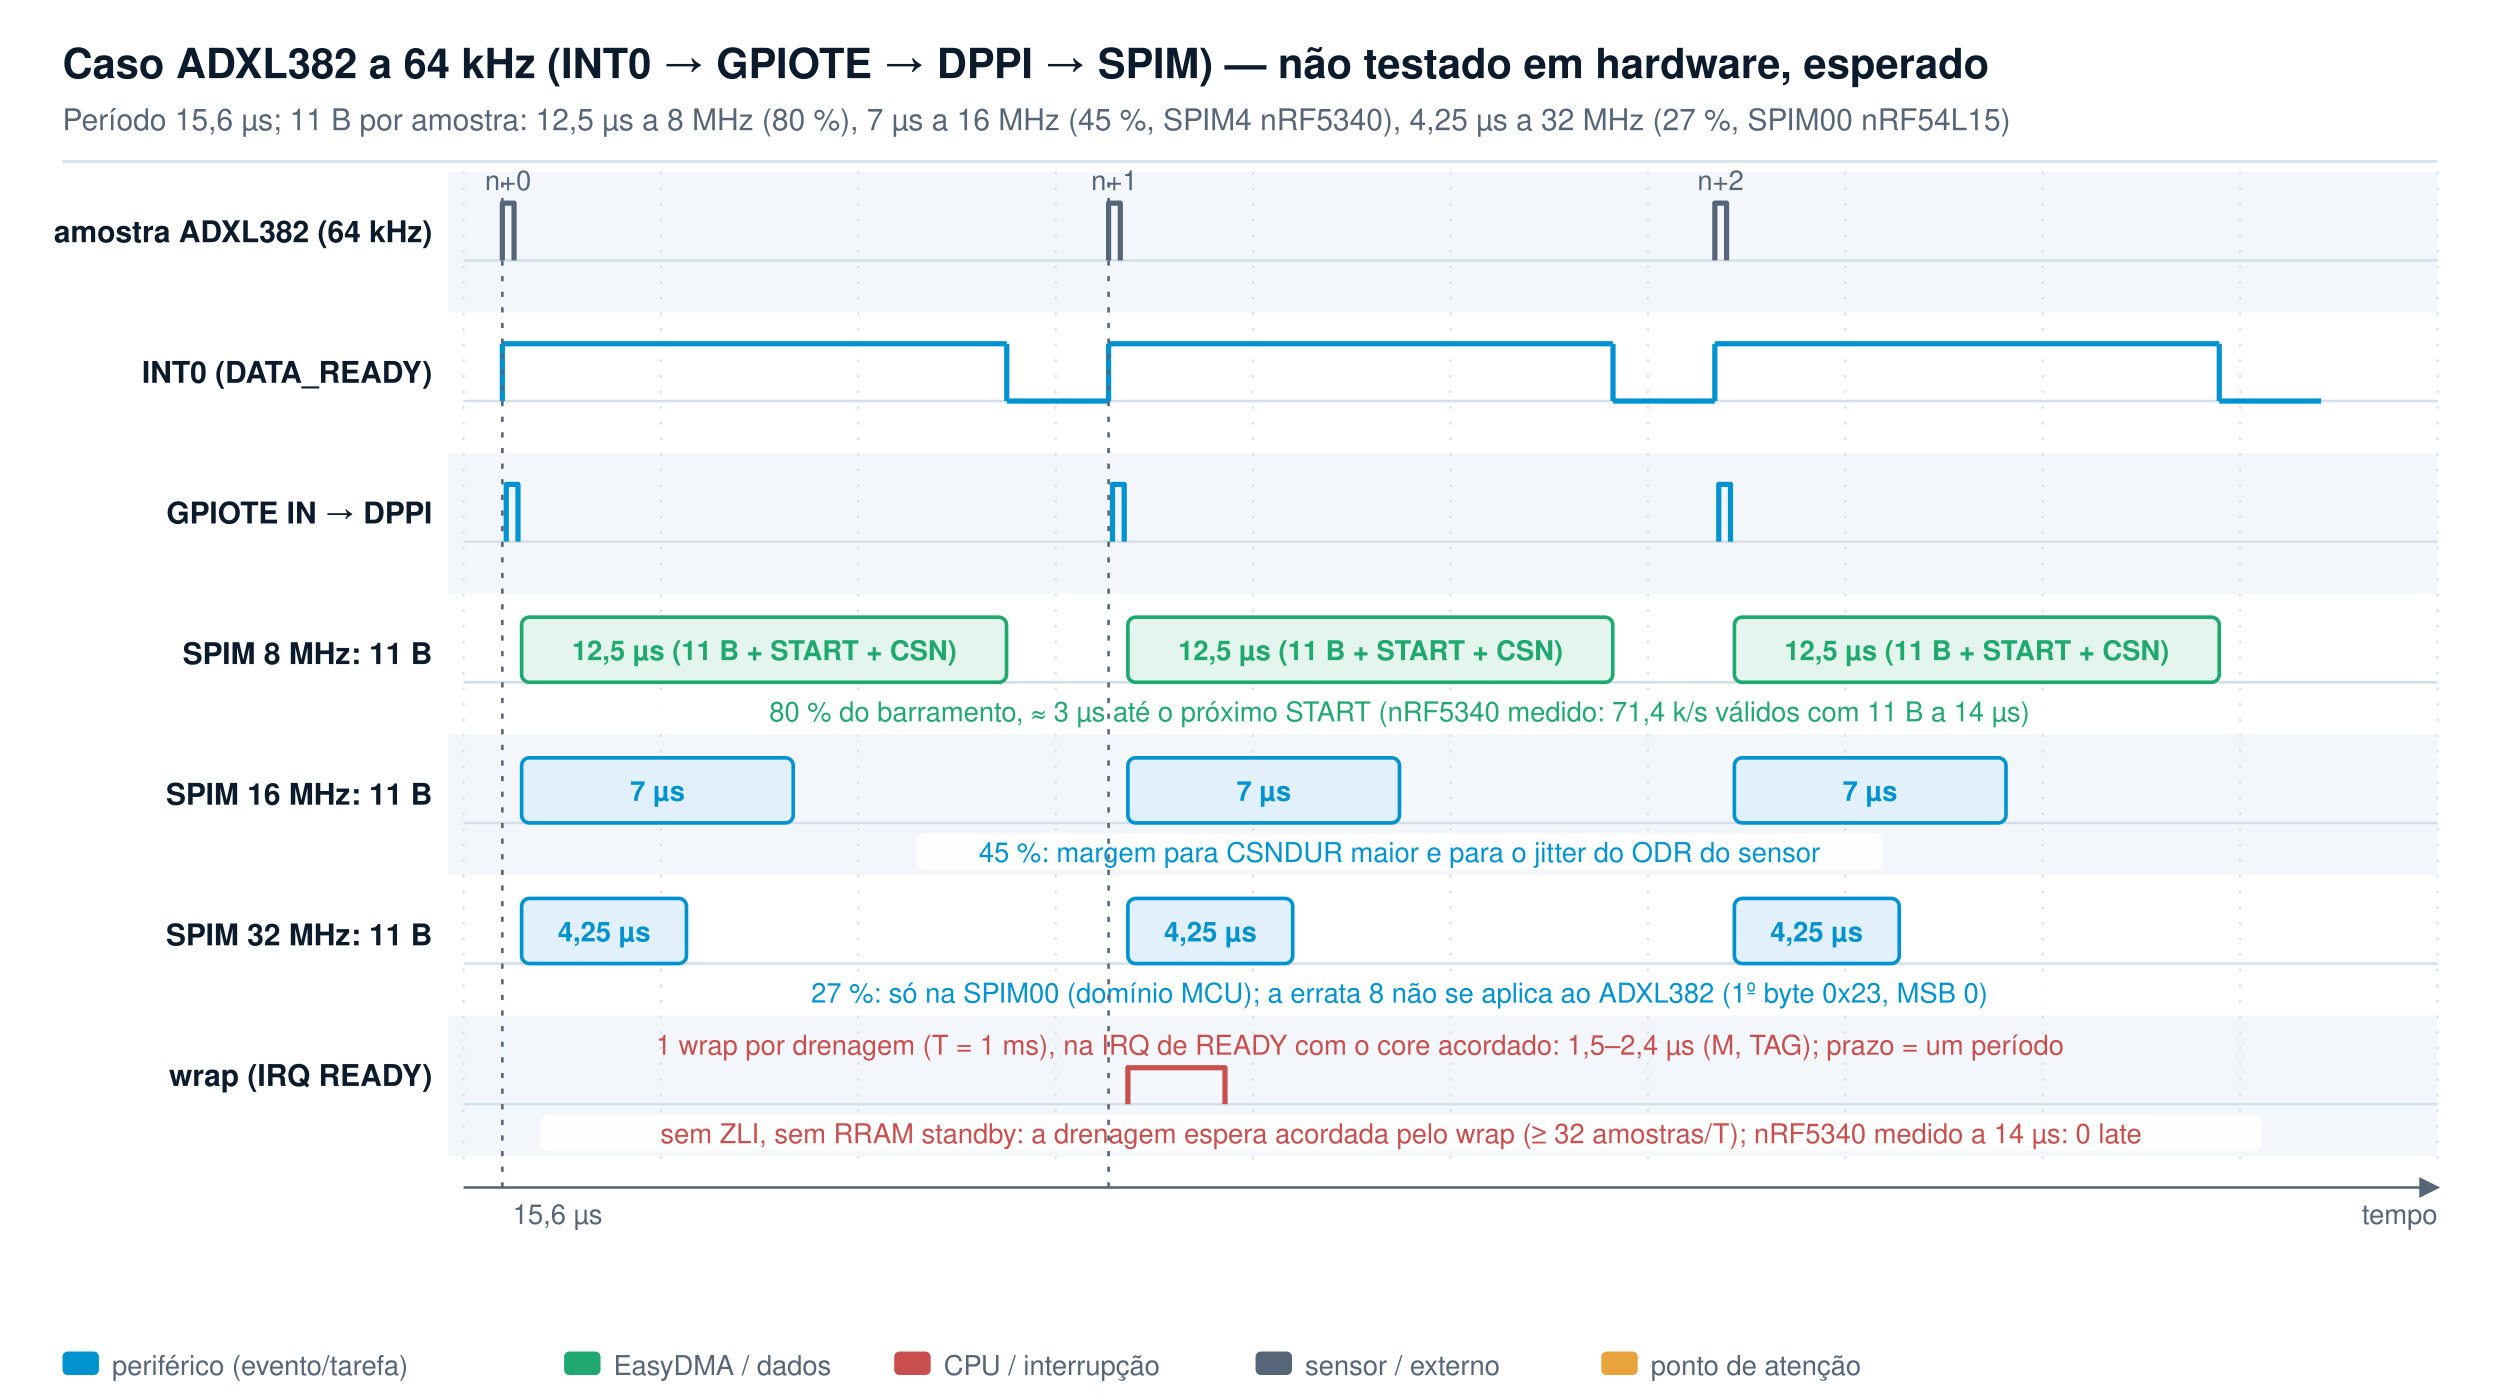
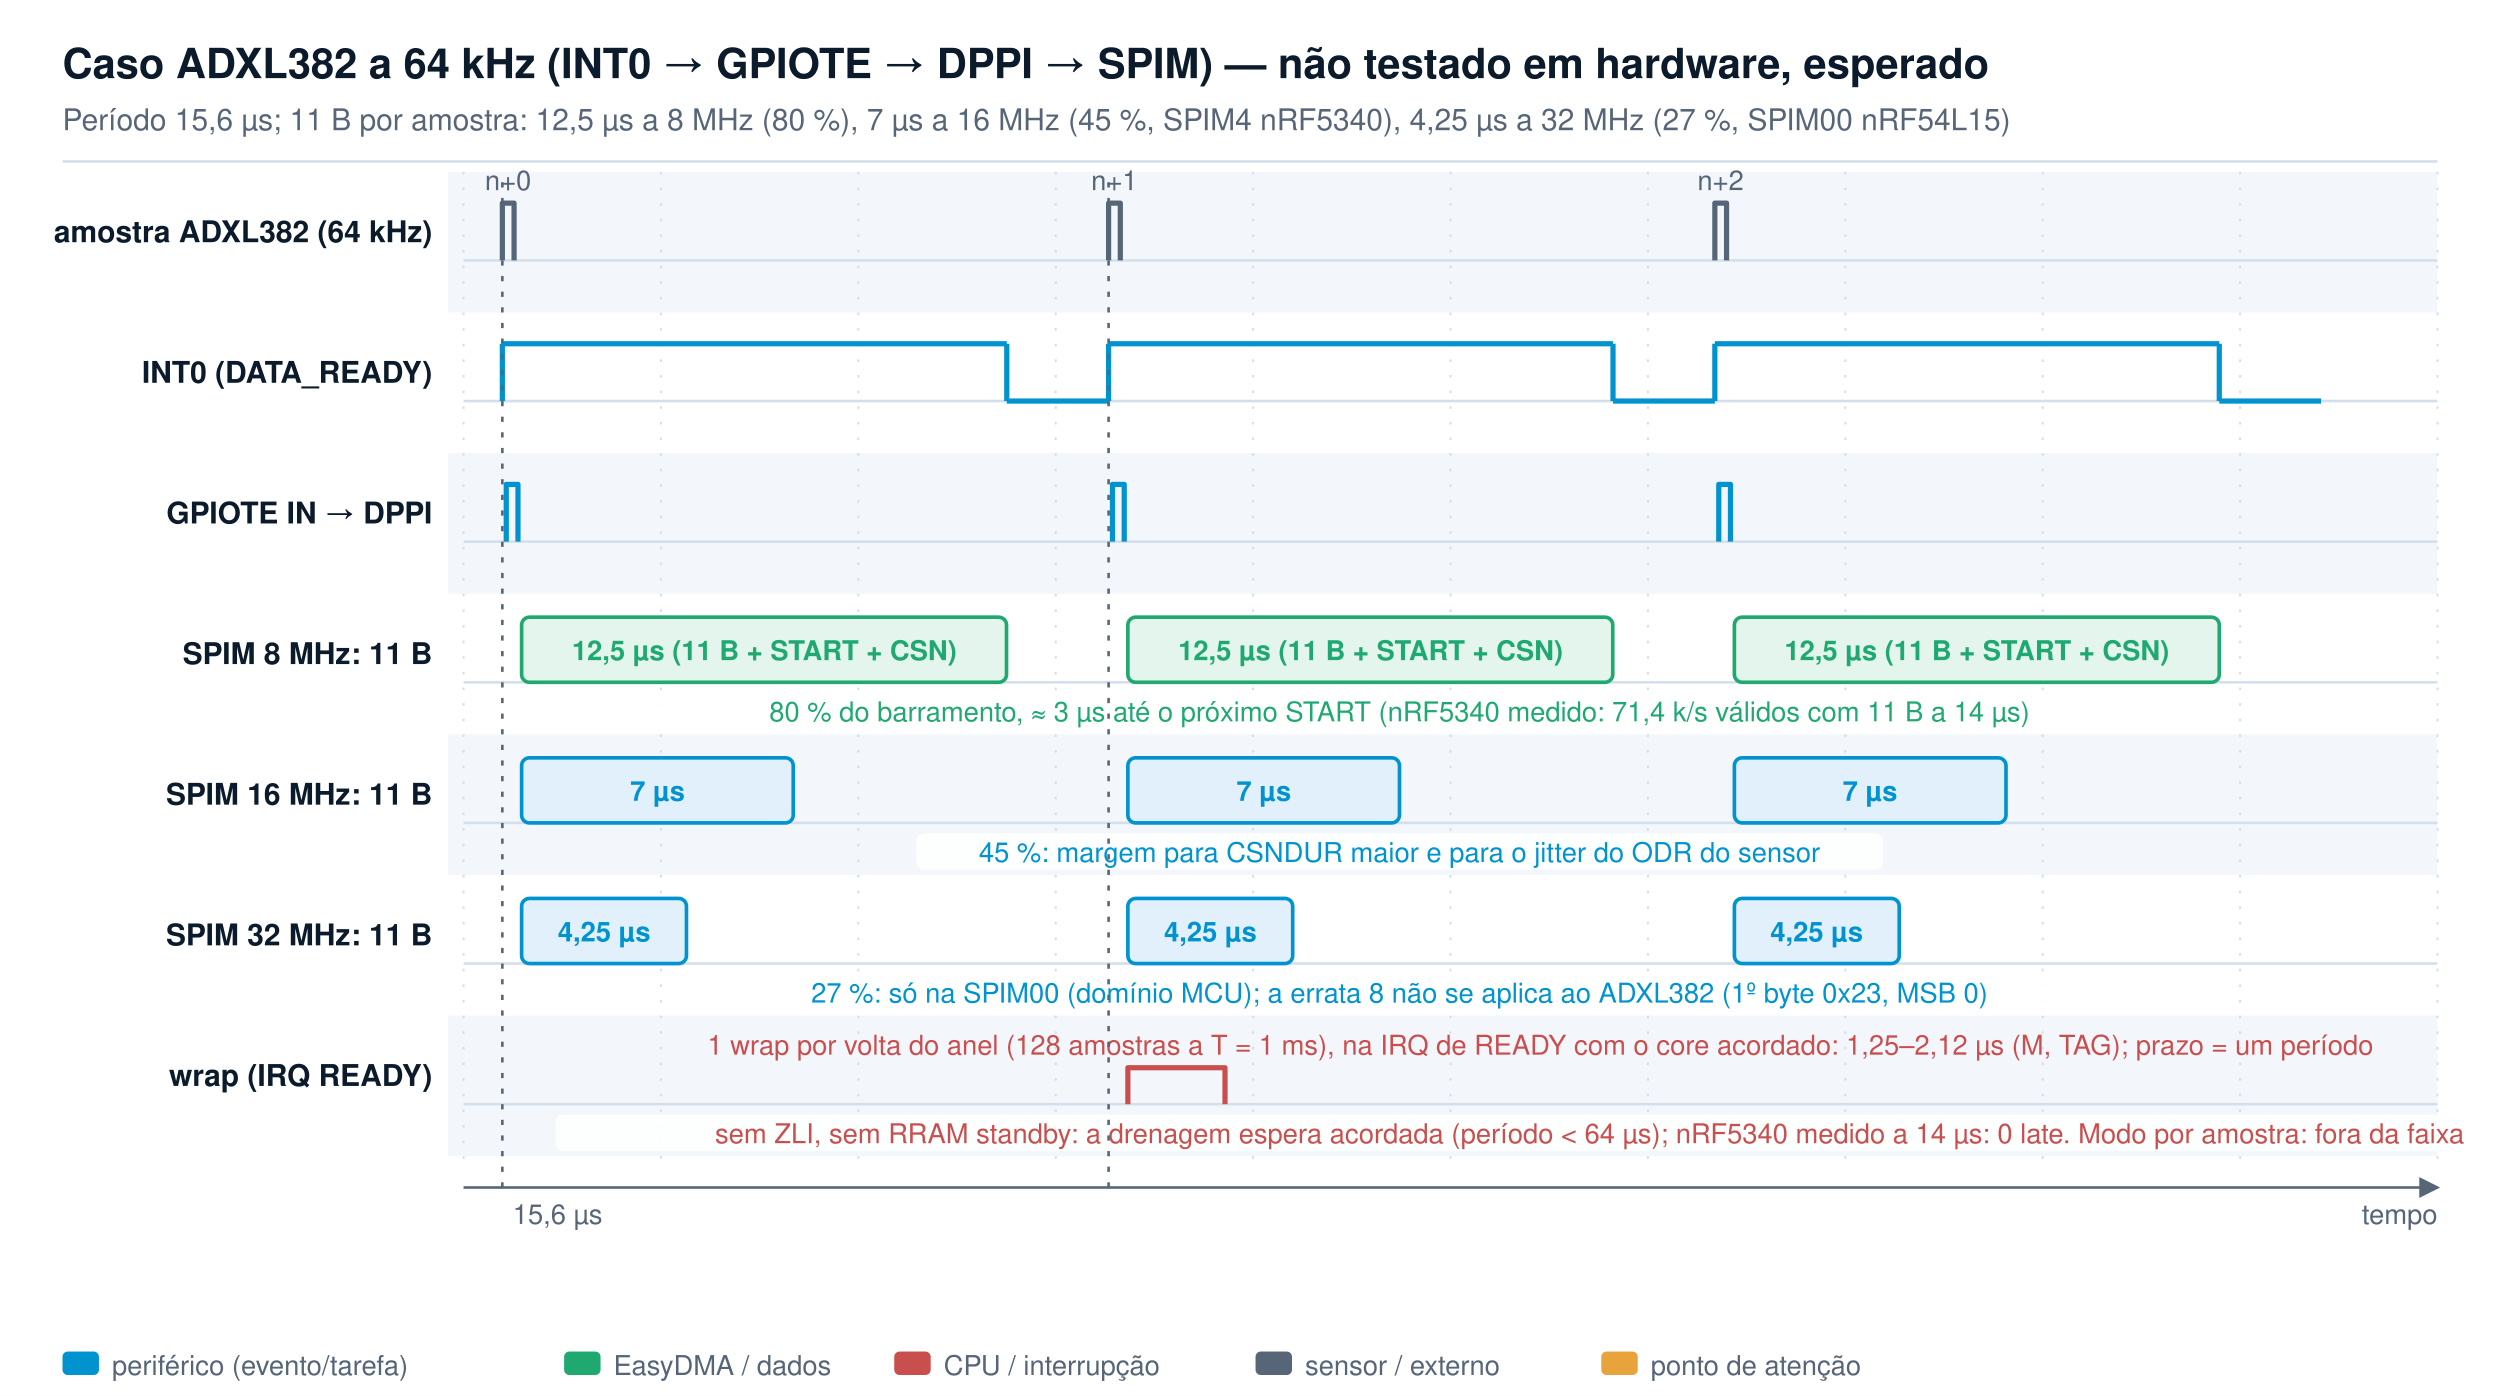
<svg xmlns="http://www.w3.org/2000/svg" width="960" height="536" viewBox="0 0 960 536">
  <defs>
    <marker id="arr" markerWidth="9" markerHeight="9" refX="7" refY="4.5" orient="auto" markerUnits="userSpaceOnUse">
      <path d="M0,0.5 L8,4.5 L0,8.5 z" fill="#566577" />
    </marker>
    <marker id="arr-blue" markerWidth="9" markerHeight="9" refX="7" refY="4.5" orient="auto" markerUnits="userSpaceOnUse">
      <path d="M0,0.5 L8,4.5 L0,8.5 z" fill="#0093D0" />
    </marker>
    <marker id="arr-green" markerWidth="9" markerHeight="9" refX="7" refY="4.5" orient="auto" markerUnits="userSpaceOnUse">
      <path d="M0,0.5 L8,4.5 L0,8.5 z" fill="#1FA971" />
    </marker>
    <marker id="arr-red" markerWidth="9" markerHeight="9" refX="7" refY="4.5" orient="auto" markerUnits="userSpaceOnUse">
      <path d="M0,0.5 L8,4.5 L0,8.5 z" fill="#C94F4F" />
    </marker>
    <filter id="shadow" x="-5%" y="-5%" width="110%" height="120%">
      <feDropShadow dx="0" dy="1.5" stdDeviation="1.5" flood-color="#00224E" flood-opacity="0.12" />
    </filter>
    <pattern id="hatch" width="6" height="6" patternUnits="userSpaceOnUse" patternTransform="rotate(45)">
      <line x1="0" y1="0" x2="0" y2="6" stroke="#D3E0EB" stroke-width="2" />
    </pattern>
  </defs>
  <rect width="100%" height="100%" fill="white" />
  <text x="24" y="30" fill="#0B1B2B" font-family="Segoe UI, Helvetica Neue, Helvetica, Arial, sans-serif" font-size="16" font-weight="600">Caso ADXL382 a 64 kHz (INT0 → GPIOTE → DPPI → SPIM) — não testado em hardware, esperado</text>
  <text x="24" y="50" fill="#566577" font-family="Segoe UI, Helvetica Neue, Helvetica, Arial, sans-serif" font-size="11.5">Período 15,6 µs; 11 B por amostra: 12,5 µs a 8 MHz (80 %), 7 µs a 16 MHz (45 %, SPIM4 nRF5340), 4,25 µs a 32 MHz (27 %, SPIM00 nRF54L15)</text>
  <line x1="24" y1="62" x2="936" y2="62" stroke="#D3E0EB" stroke-width="1" />
  <rect x="172" y="66" width="764" height="54" fill="#F3F7FB" />
  <line x1="178" y1="100" x2="936" y2="100" stroke="#D3E0EB" stroke-width="1" />
  <text x="166" y="93" text-anchor="end" fill="#0B1B2B" font-family="Segoe UI, Helvetica Neue, Helvetica, Arial, sans-serif" font-size="11.5" font-weight="600">amostra ADXL382 (64 kHz)</text>
  <line x1="178" y1="154" x2="936" y2="154" stroke="#D3E0EB" stroke-width="1" />
  <text x="166" y="147" text-anchor="end" fill="#0B1B2B" font-family="Segoe UI, Helvetica Neue, Helvetica, Arial, sans-serif" font-size="11.5" font-weight="600">INT0 (DATA_READY)</text>
  <rect x="172" y="174" width="764" height="54" fill="#F3F7FB" />
  <line x1="178" y1="208" x2="936" y2="208" stroke="#D3E0EB" stroke-width="1" />
  <text x="166" y="201" text-anchor="end" fill="#0B1B2B" font-family="Segoe UI, Helvetica Neue, Helvetica, Arial, sans-serif" font-size="11.5" font-weight="600">GPIOTE IN → DPPI</text>
  <line x1="178" y1="262" x2="936" y2="262" stroke="#D3E0EB" stroke-width="1" />
  <text x="166" y="255" text-anchor="end" fill="#0B1B2B" font-family="Segoe UI, Helvetica Neue, Helvetica, Arial, sans-serif" font-size="11.5" font-weight="600">SPIM 8 MHz: 11 B</text>
  <rect x="172" y="282" width="764" height="54" fill="#F3F7FB" />
  <line x1="178" y1="316" x2="936" y2="316" stroke="#D3E0EB" stroke-width="1" />
  <text x="166" y="309" text-anchor="end" fill="#0B1B2B" font-family="Segoe UI, Helvetica Neue, Helvetica, Arial, sans-serif" font-size="11.5" font-weight="600">SPIM 16 MHz: 11 B</text>
  <line x1="178" y1="370" x2="936" y2="370" stroke="#D3E0EB" stroke-width="1" />
  <text x="166" y="363" text-anchor="end" fill="#0B1B2B" font-family="Segoe UI, Helvetica Neue, Helvetica, Arial, sans-serif" font-size="11.5" font-weight="600">SPIM 32 MHz: 11 B</text>
  <rect x="172" y="390" width="764" height="54" fill="#F3F7FB" />
  <line x1="178" y1="424" x2="936" y2="424" stroke="#D3E0EB" stroke-width="1" />
  <text x="166" y="417" text-anchor="end" fill="#0B1B2B" font-family="Segoe UI, Helvetica Neue, Helvetica, Arial, sans-serif" font-size="11.5" font-weight="600">wrap (IRQ READY)</text>
  <line x1="178.0" y1="66" x2="178.0" y2="448" stroke="#D3E0EB" stroke-width="0.8" stroke-dasharray="1 5" />
  <line x1="253.8" y1="66" x2="253.8" y2="448" stroke="#D3E0EB" stroke-width="0.8" stroke-dasharray="1 5" />
  <line x1="329.6" y1="66" x2="329.6" y2="448" stroke="#D3E0EB" stroke-width="0.8" stroke-dasharray="1 5" />
  <line x1="405.4" y1="66" x2="405.4" y2="448" stroke="#D3E0EB" stroke-width="0.8" stroke-dasharray="1 5" />
  <line x1="481.2" y1="66" x2="481.2" y2="448" stroke="#D3E0EB" stroke-width="0.8" stroke-dasharray="1 5" />
  <line x1="557.0" y1="66" x2="557.0" y2="448" stroke="#D3E0EB" stroke-width="0.8" stroke-dasharray="1 5" />
  <line x1="632.8" y1="66" x2="632.8" y2="448" stroke="#D3E0EB" stroke-width="0.8" stroke-dasharray="1 5" />
  <line x1="708.6" y1="66" x2="708.6" y2="448" stroke="#D3E0EB" stroke-width="0.8" stroke-dasharray="1 5" />
  <line x1="784.4" y1="66" x2="784.4" y2="448" stroke="#D3E0EB" stroke-width="0.8" stroke-dasharray="1 5" />
  <line x1="860.2" y1="66" x2="860.2" y2="448" stroke="#D3E0EB" stroke-width="0.8" stroke-dasharray="1 5" />
  <line x1="936.0" y1="66" x2="936.0" y2="448" stroke="#D3E0EB" stroke-width="0.8" stroke-dasharray="1 5" />
  <path d="M192.9,100.0 V78.0 H197.4 V100.0" fill="none" stroke="#566577" stroke-width="2" stroke-linejoin="round" />
  <text x="195.1" y="73.0" fill="#566577" text-anchor="middle" font-family="Segoe UI, Helvetica Neue, Helvetica, Arial, sans-serif" font-size="10.5">n+0</text>
  <line x1="192.9" y1="154.0" x2="192.9" y2="132.0" stroke="#0093D0" stroke-width="2" />
  <line x1="192.9" y1="132.0" x2="386.6" y2="132.0" stroke="#0093D0" stroke-width="2" />
  <line x1="386.6" y1="154.0" x2="386.6" y2="132.0" stroke="#0093D0" stroke-width="2" />
  <line x1="386.6" y1="154.0" x2="425.7" y2="154.0" stroke="#0093D0" stroke-width="2" />
  <path d="M194.4,208.0 V186.0 H198.9 V208.0" fill="none" stroke="#0093D0" stroke-width="2" stroke-linejoin="round" />
  <rect x="200.3" y="237.0" width="186.2" height="25" rx="3" fill="#E3F5EC" stroke="#1FA971" stroke-width="1.4" />
  <text x="293.5" y="253.5" fill="#1FA971" text-anchor="middle" font-family="Segoe UI, Helvetica Neue, Helvetica, Arial, sans-serif" font-size="10.5" font-weight="600">12,5 µs (11 B + START + CSN)</text>
  <rect x="200.3" y="291.0" width="104.3" height="25" rx="3" fill="#E1F0FA" stroke="#0093D0" stroke-width="1.4" />
  <text x="252.5" y="307.5" fill="#0093D0" text-anchor="middle" font-family="Segoe UI, Helvetica Neue, Helvetica, Arial, sans-serif" font-size="10.5" font-weight="600">7 µs</text>
  <rect x="200.3" y="345.0" width="63.3" height="25" rx="3" fill="#E1F0FA" stroke="#0093D0" stroke-width="1.4" />
  <text x="232.0" y="361.5" fill="#0093D0" text-anchor="middle" font-family="Segoe UI, Helvetica Neue, Helvetica, Arial, sans-serif" font-size="10.5" font-weight="600">4,25 µs</text>
  <path d="M425.7,100.0 V78.0 H430.2 V100.0" fill="none" stroke="#566577" stroke-width="2" stroke-linejoin="round" />
  <text x="427.9" y="73.0" fill="#566577" text-anchor="middle" font-family="Segoe UI, Helvetica Neue, Helvetica, Arial, sans-serif" font-size="10.5">n+1</text>
  <line x1="425.7" y1="154.0" x2="425.7" y2="132.0" stroke="#0093D0" stroke-width="2" />
  <line x1="425.7" y1="132.0" x2="619.4" y2="132.0" stroke="#0093D0" stroke-width="2" />
  <line x1="619.4" y1="154.0" x2="619.4" y2="132.0" stroke="#0093D0" stroke-width="2" />
  <line x1="619.4" y1="154.0" x2="658.5" y2="154.0" stroke="#0093D0" stroke-width="2" />
  <path d="M427.2,208.0 V186.0 H431.7 V208.0" fill="none" stroke="#0093D0" stroke-width="2" stroke-linejoin="round" />
  <rect x="433.1" y="237.0" width="186.2" height="25" rx="3" fill="#E3F5EC" stroke="#1FA971" stroke-width="1.4" />
  <text x="526.3" y="253.5" fill="#1FA971" text-anchor="middle" font-family="Segoe UI, Helvetica Neue, Helvetica, Arial, sans-serif" font-size="10.5" font-weight="600">12,5 µs (11 B + START + CSN)</text>
  <rect x="433.1" y="291.0" width="104.3" height="25" rx="3" fill="#E1F0FA" stroke="#0093D0" stroke-width="1.4" />
  <text x="485.3" y="307.5" fill="#0093D0" text-anchor="middle" font-family="Segoe UI, Helvetica Neue, Helvetica, Arial, sans-serif" font-size="10.5" font-weight="600">7 µs</text>
  <rect x="433.1" y="345.0" width="63.3" height="25" rx="3" fill="#E1F0FA" stroke="#0093D0" stroke-width="1.4" />
  <text x="464.8" y="361.5" fill="#0093D0" text-anchor="middle" font-family="Segoe UI, Helvetica Neue, Helvetica, Arial, sans-serif" font-size="10.5" font-weight="600">4,25 µs</text>
  <path d="M658.5,100.0 V78.0 H663.0 V100.0" fill="none" stroke="#566577" stroke-width="2" stroke-linejoin="round" />
  <text x="660.7" y="73.0" fill="#566577" text-anchor="middle" font-family="Segoe UI, Helvetica Neue, Helvetica, Arial, sans-serif" font-size="10.5">n+2</text>
  <line x1="658.5" y1="154.0" x2="658.5" y2="132.0" stroke="#0093D0" stroke-width="2" />
  <line x1="658.5" y1="132.0" x2="852.2" y2="132.0" stroke="#0093D0" stroke-width="2" />
  <line x1="852.2" y1="154.0" x2="852.2" y2="132.0" stroke="#0093D0" stroke-width="2" />
  <line x1="852.2" y1="154.0" x2="891.3" y2="154.0" stroke="#0093D0" stroke-width="2" />
  <path d="M660.0,208.0 V186.0 H664.5 V208.0" fill="none" stroke="#0093D0" stroke-width="2" stroke-linejoin="round" />
  <rect x="666.0" y="237.0" width="186.2" height="25" rx="3" fill="#E3F5EC" stroke="#1FA971" stroke-width="1.4" />
  <text x="759.1" y="253.5" fill="#1FA971" text-anchor="middle" font-family="Segoe UI, Helvetica Neue, Helvetica, Arial, sans-serif" font-size="10.5" font-weight="600">12,5 µs (11 B + START + CSN)</text>
  <rect x="666.0" y="291.0" width="104.3" height="25" rx="3" fill="#E1F0FA" stroke="#0093D0" stroke-width="1.4" />
  <text x="718.1" y="307.5" fill="#0093D0" text-anchor="middle" font-family="Segoe UI, Helvetica Neue, Helvetica, Arial, sans-serif" font-size="10.5" font-weight="600">7 µs</text>
  <rect x="666.0" y="345.0" width="63.3" height="25" rx="3" fill="#E1F0FA" stroke="#0093D0" stroke-width="1.4" />
  <text x="697.6" y="361.5" fill="#0093D0" text-anchor="middle" font-family="Segoe UI, Helvetica Neue, Helvetica, Arial, sans-serif" font-size="10.5" font-weight="600">4,25 µs</text>
  <rect x="250.4" y="266" width="574.0" height="14" rx="3" fill="white" opacity="0.85" />
  <text x="537.4" y="277.0" fill="#1FA971" text-anchor="middle" font-family="Segoe UI, Helvetica Neue, Helvetica, Arial, sans-serif" font-size="10.5">80 % do barramento, ≈ 3 µs até o próximo START (nRF5340 medido: 71,4 k/s válidos com 11 B a 14 µs)</text>
  <rect x="351.9" y="320" width="371.1" height="14" rx="3" fill="white" opacity="0.85" />
  <text x="537.4" y="331.0" fill="#0093D0" text-anchor="middle" font-family="Segoe UI, Helvetica Neue, Helvetica, Arial, sans-serif" font-size="10.5">45 %: margem para CSNDUR maior e para o jitter do ODR do sensor</text>
  <rect x="270.7" y="374" width="533.4" height="14" rx="3" fill="white" opacity="0.85" />
  <text x="537.4" y="385.0" fill="#0093D0" text-anchor="middle" font-family="Segoe UI, Helvetica Neue, Helvetica, Arial, sans-serif" font-size="10.5">27 %: só na SPIM00 (domínio MCU); a errata 8 não se aplica ao ADXL382 (1º byte 0x23, MSB 0)</text>
  <path d="M433.1,424.0 V410.0 H470.4 V424.0" fill="none" stroke="#C94F4F" stroke-width="2" stroke-linejoin="round" />
-   <text x="522.2" y="405.0" fill="#C94F4F" text-anchor="middle" font-family="Segoe UI, Helvetica Neue, Helvetica, Arial, sans-serif" font-size="10.5">1 wrap por drenagem (T = 1 ms), na IRQ de READY com o core acordado: 1,5–2,4 µs (M, TAG); prazo = um período</text>
-   <rect x="207.5" y="428" width="660.9" height="14" rx="3" fill="white" opacity="0.85" />
-   <text x="538.0" y="439.0" fill="#C94F4F" text-anchor="middle" font-family="Segoe UI, Helvetica Neue, Helvetica, Arial, sans-serif" font-size="10.5">sem ZLI, sem RRAM standby: a drenagem espera acordada pelo wrap (≥ 32 amostras/T); nRF5340 medido a 14 µs: 0 late</text>
+   <text x="591.5" y="405.0" fill="#C94F4F" text-anchor="middle" font-family="Segoe UI, Helvetica Neue, Helvetica, Arial, sans-serif" font-size="10.5">1 wrap por volta do anel (128 amostras a T = 1 ms), na IRQ de READY com o core acordado: 1,25–2,12 µs (M, TAG); prazo = um período</text>
+   <rect x="213.3" y="428" width="794.3" height="14" rx="3" fill="white" opacity="0.85" />
+   <text x="610.4" y="439.0" fill="#C94F4F" text-anchor="middle" font-family="Segoe UI, Helvetica Neue, Helvetica, Arial, sans-serif" font-size="10.5">sem ZLI, sem RRAM standby: a drenagem espera acordada (período &lt; 64 µs); nRF5340 medido a 14 µs: 0 late. Modo por amostra: fora da faixa</text>
  <line x1="192.9" y1="70" x2="192.9" y2="456" stroke="#566577" stroke-width="1" stroke-dasharray="2 4" />
  <text x="196.9" y="470.0" fill="#566577" text-anchor="start" font-family="Segoe UI, Helvetica Neue, Helvetica, Arial, sans-serif" font-size="10.5">15,6 µs</text>
  <line x1="425.7" y1="70" x2="425.7" y2="456" stroke="#566577" stroke-width="1" stroke-dasharray="2 4" />
  <line x1="178" y1="456" x2="936" y2="456" stroke="#566577" stroke-width="1" marker-end="url(#arr)" />
  <text x="936" y="470" text-anchor="end" fill="#566577" font-family="Segoe UI, Helvetica Neue, Helvetica, Arial, sans-serif" font-size="10.5">tempo</text>
  <rect x="24" y="519" width="14" height="9" rx="2" fill="#0093D0" />
  <text x="43" y="528" fill="#566577" font-family="Segoe UI, Helvetica Neue, Helvetica, Arial, sans-serif" font-size="10.5">periférico (evento/tarefa)</text>
  <rect x="216.61" y="519" width="14" height="9" rx="2" fill="#1FA971" />
  <text x="235.61" y="528" fill="#566577" font-family="Segoe UI, Helvetica Neue, Helvetica, Arial, sans-serif" font-size="10.5">EasyDMA / dados</text>
  <rect x="343.385" y="519" width="14" height="9" rx="2" fill="#C94F4F" />
  <text x="362.385" y="528" fill="#566577" font-family="Segoe UI, Helvetica Neue, Helvetica, Arial, sans-serif" font-size="10.5">CPU / interrupção</text>
  <rect x="482.13" y="519" width="14" height="9" rx="2" fill="#566577" />
  <text x="501.13" y="528" fill="#566577" font-family="Segoe UI, Helvetica Neue, Helvetica, Arial, sans-serif" font-size="10.5">sensor / externo</text>
  <rect x="614.89" y="519" width="14" height="9" rx="2" fill="#E8A33D" />
  <text x="633.89" y="528" fill="#566577" font-family="Segoe UI, Helvetica Neue, Helvetica, Arial, sans-serif" font-size="10.5">ponto de atenção</text>
</svg>
